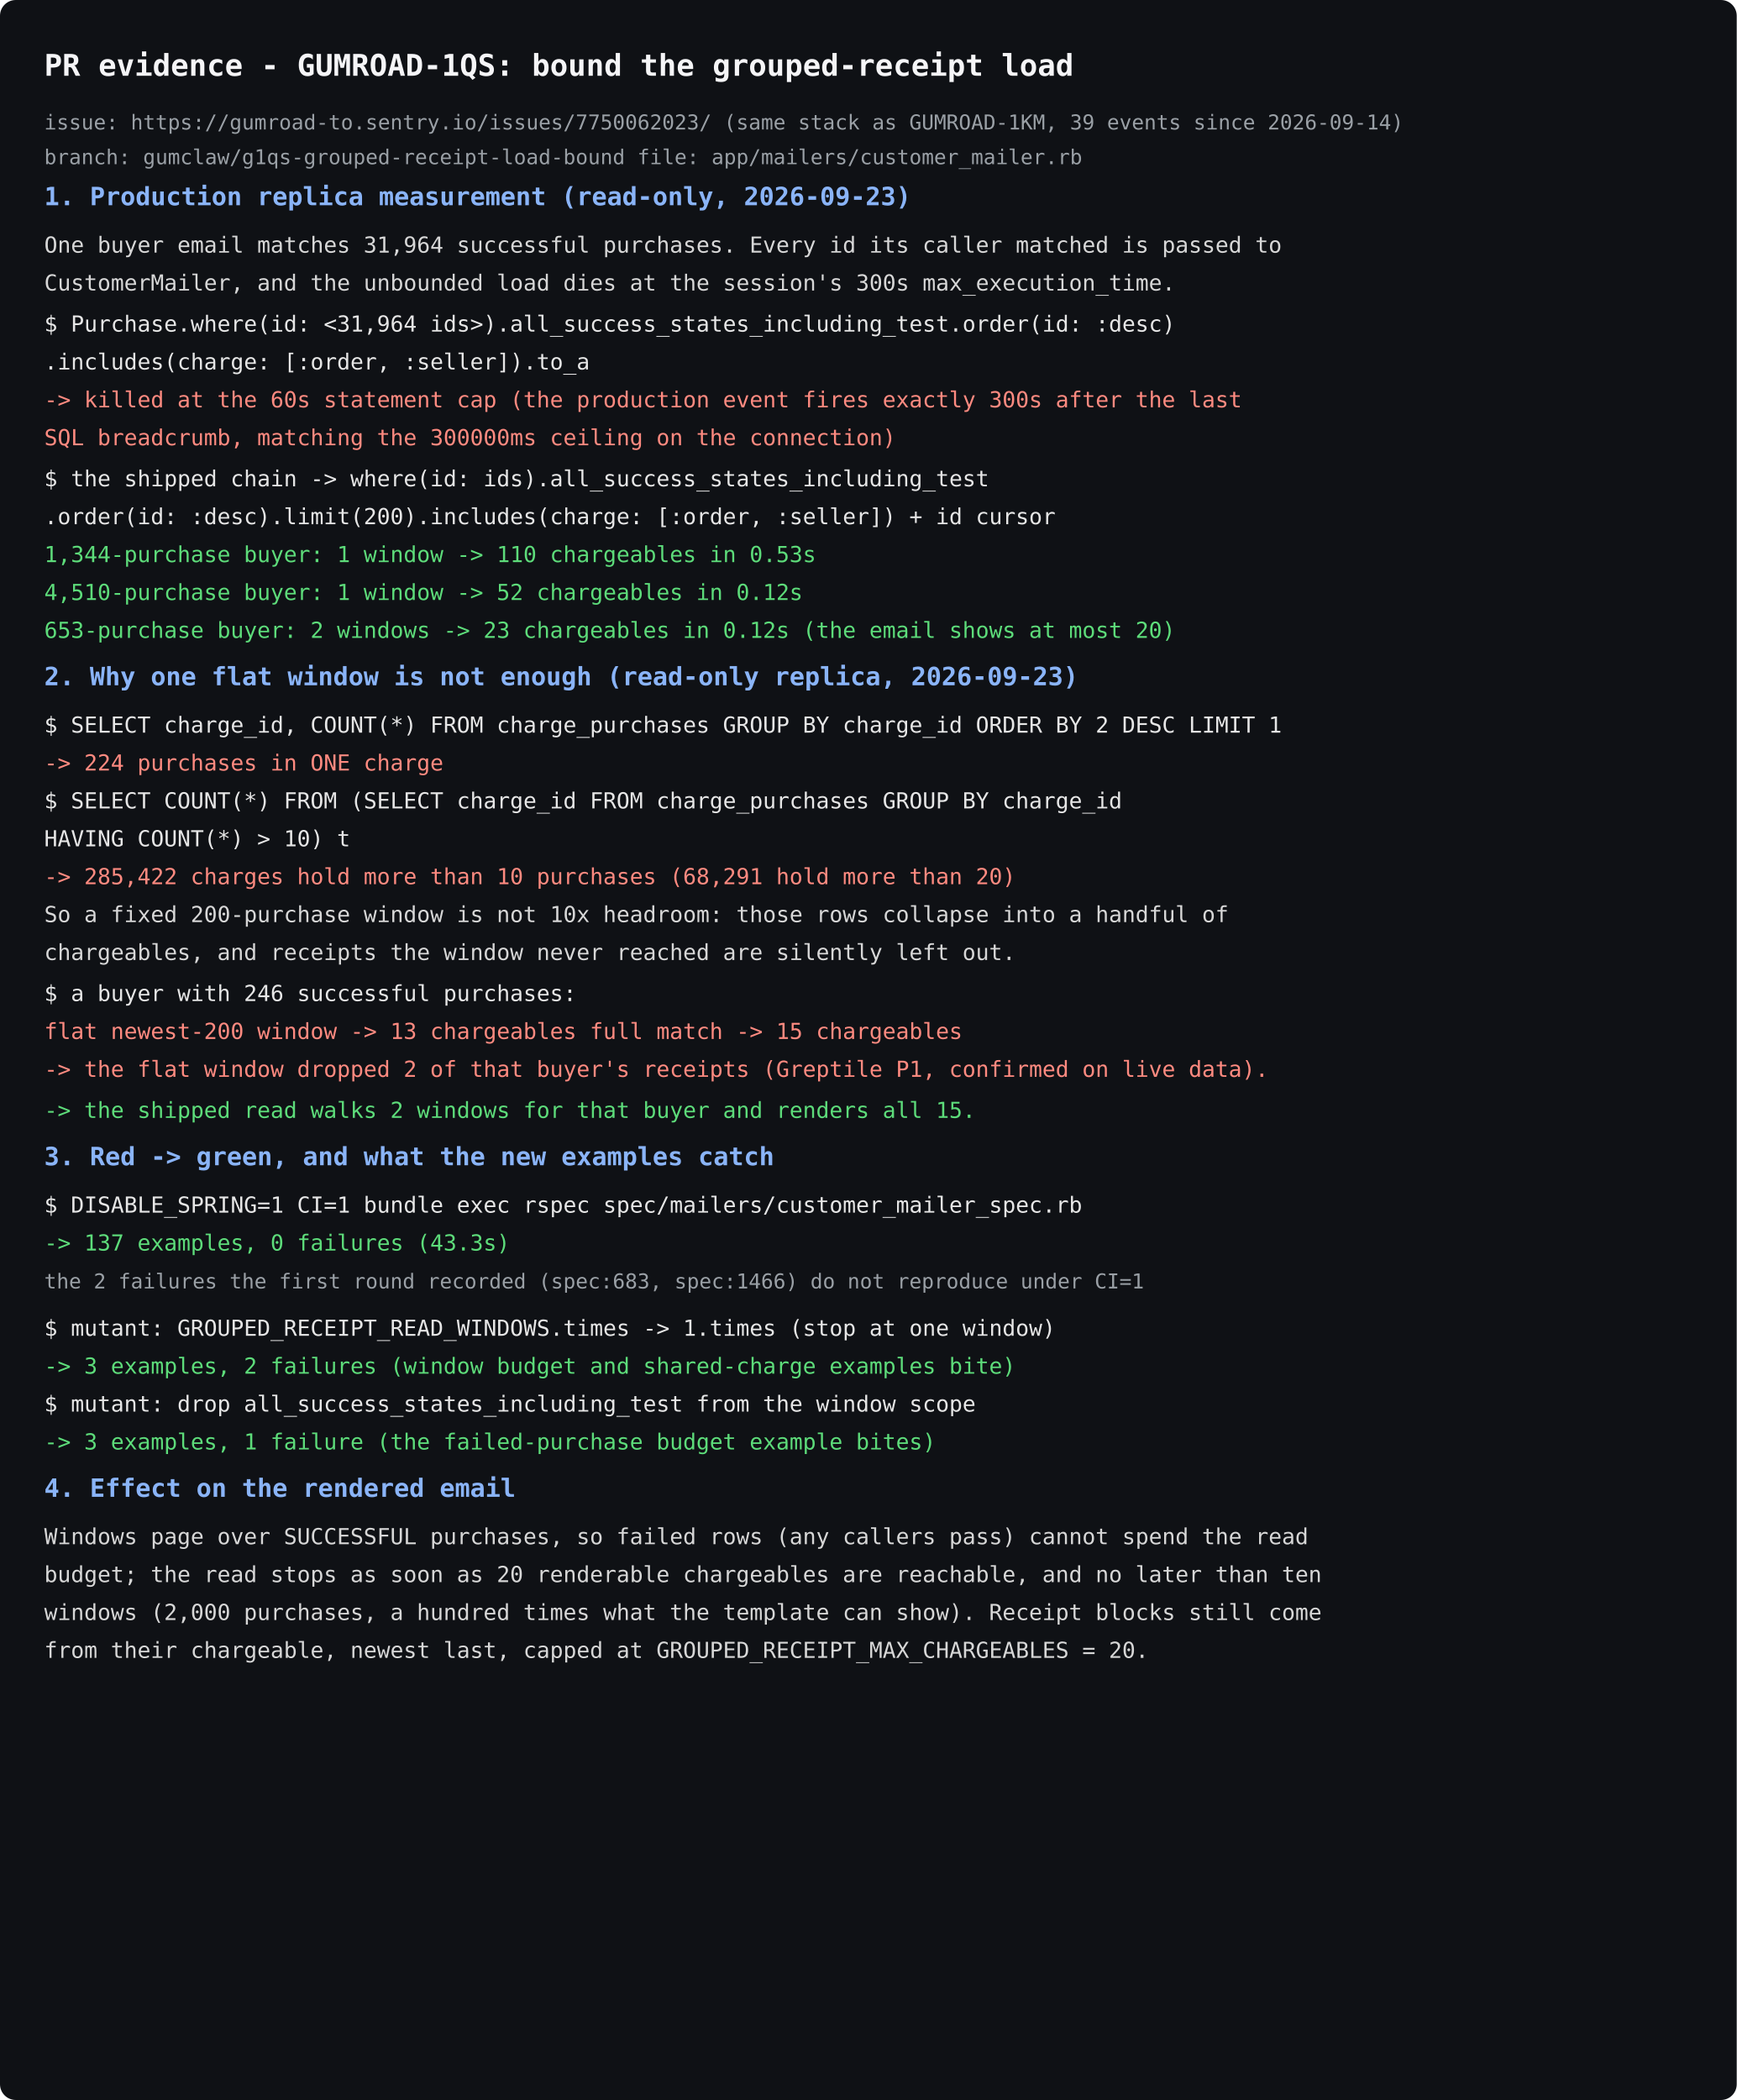
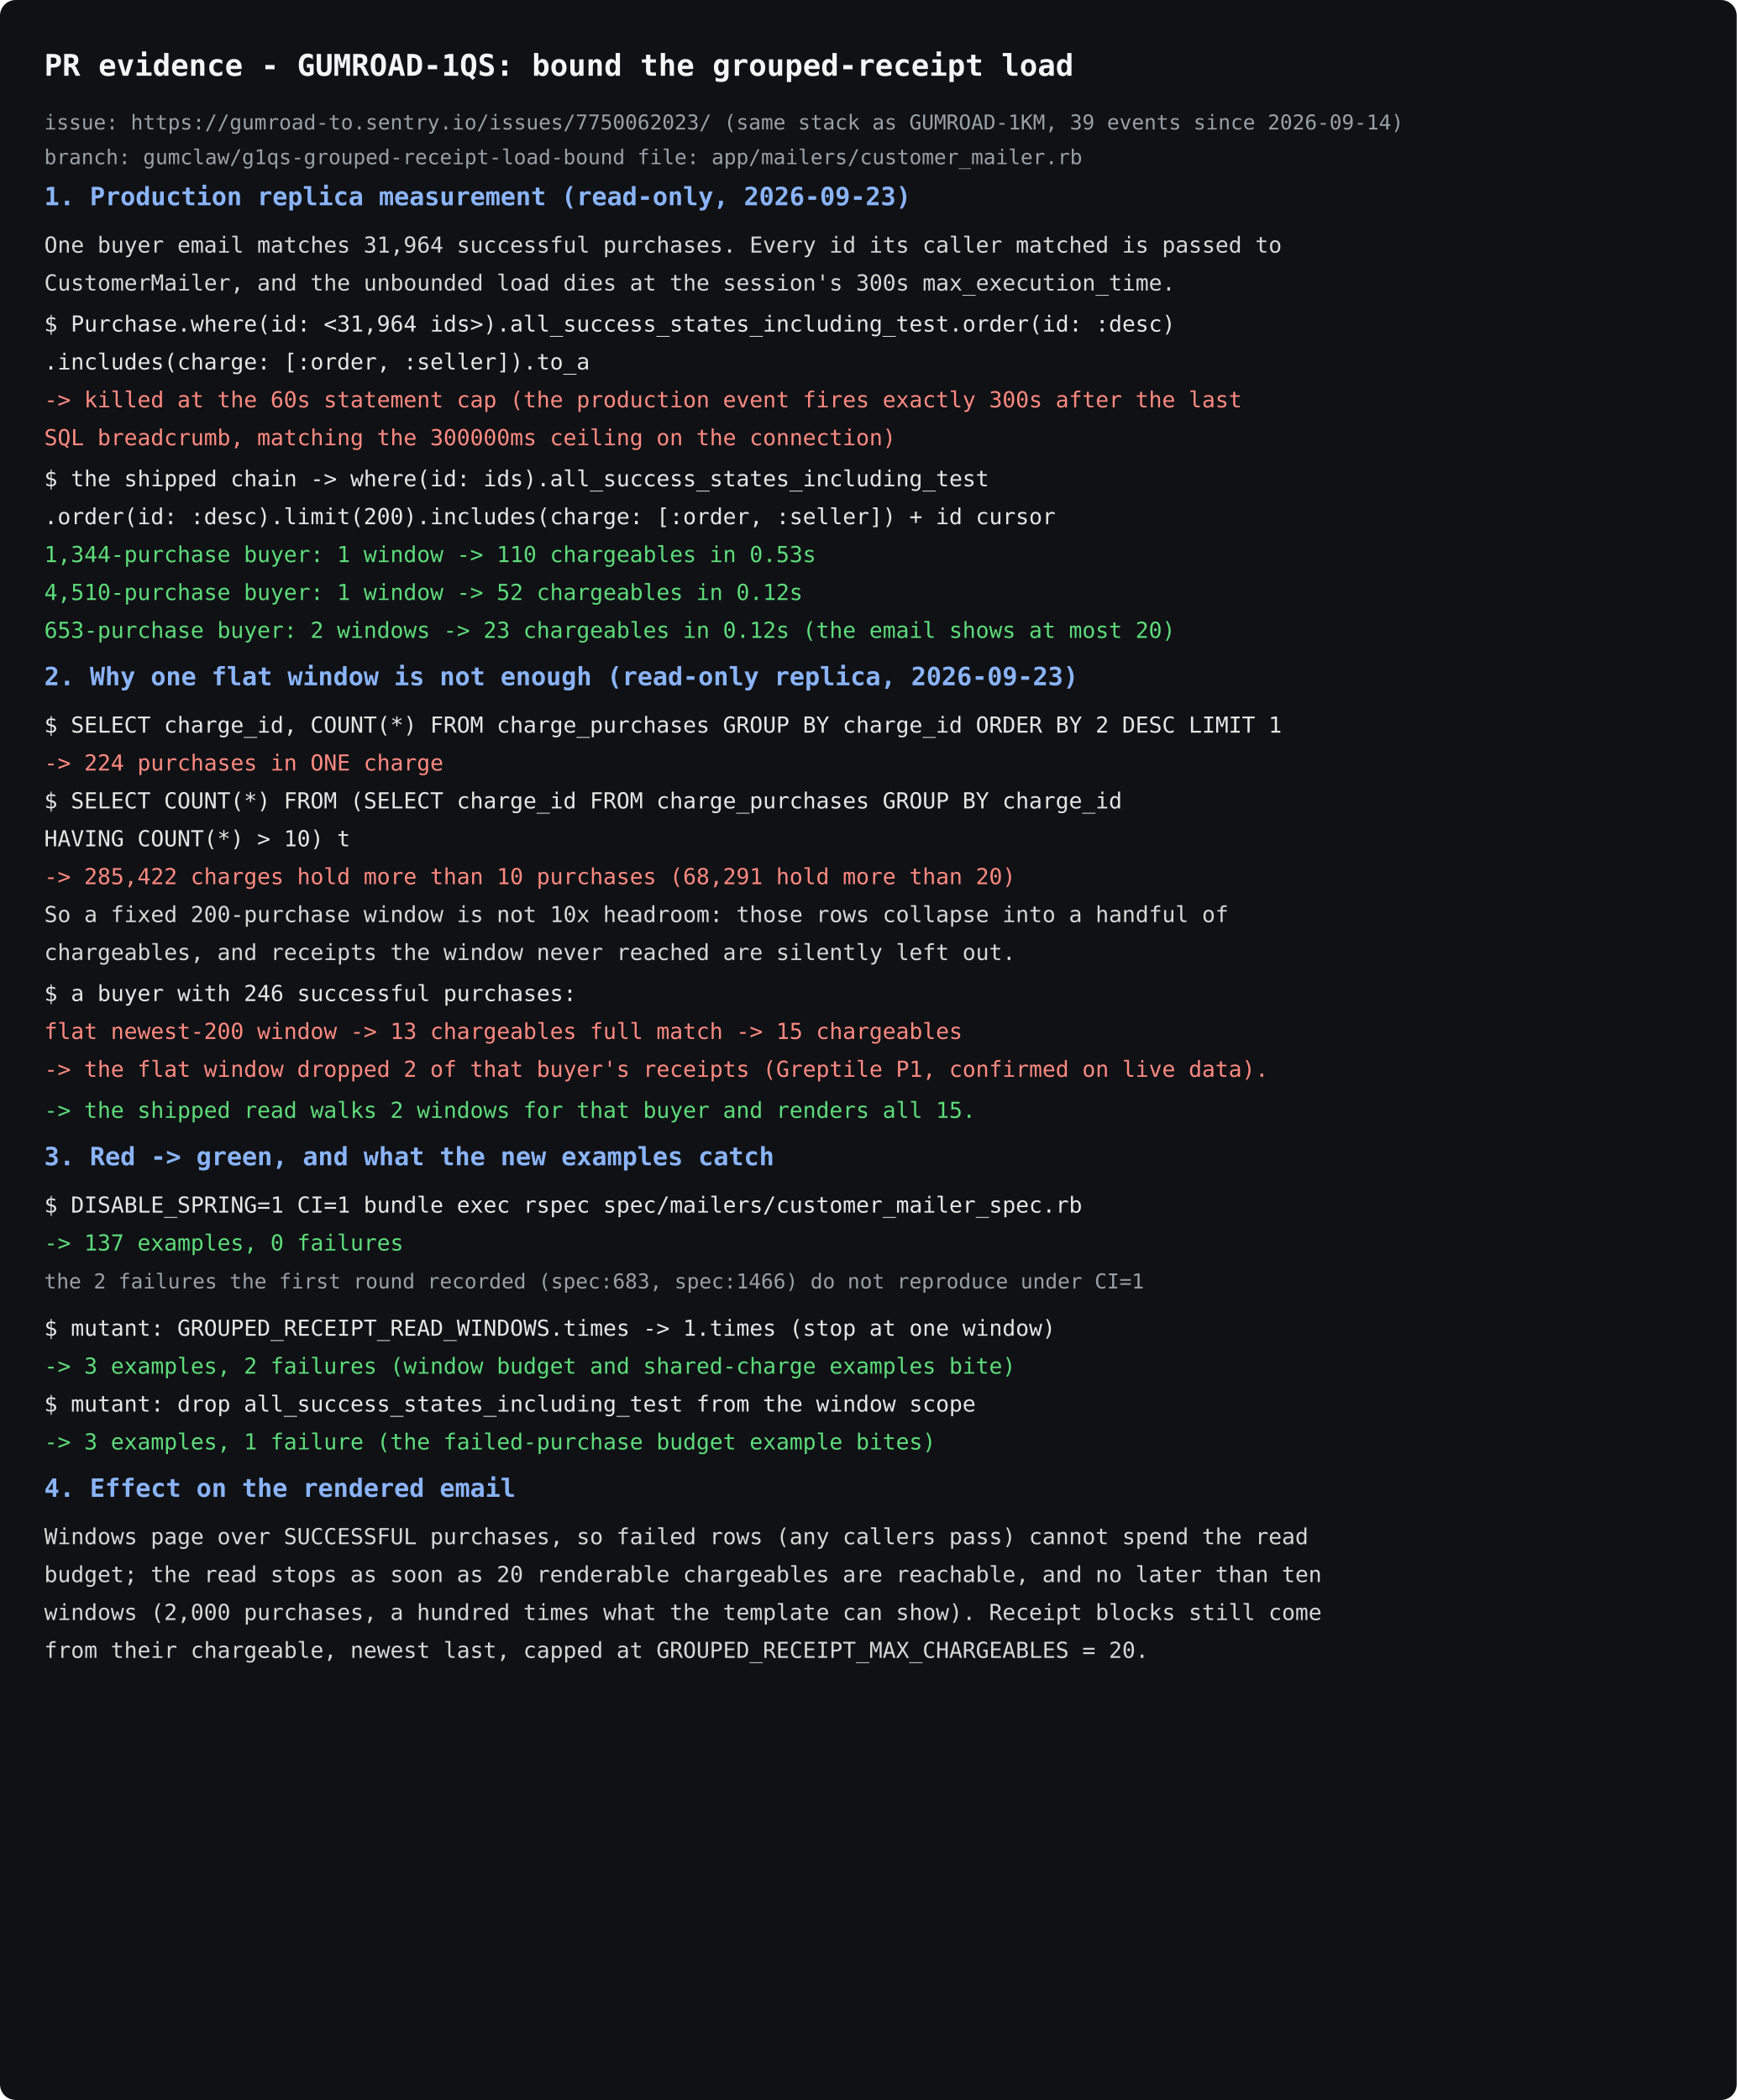
<svg xmlns="http://www.w3.org/2000/svg" width="1100" height="1330" viewBox="0 0 1100 1330">
  <rect width="100%" height="100%" rx="10" fill="#0f1115" />
  <text x="28" y="48" font-family="Menlo,monospace" font-size="19" font-weight="bold" fill="#f5f5f7">PR evidence - GUMROAD-1QS: bound the grouped-receipt load</text>
  <text x="28" y="82" font-family="Menlo,monospace" font-size="13" fill="#9aa0a6">issue: https://gumroad-to.sentry.io/issues/7750062023/  (same stack as GUMROAD-1KM, 39 events since 2026-09-14)</text>
  <text x="28" y="104" font-family="Menlo,monospace" font-size="13" fill="#9aa0a6">branch: gumclaw/g1qs-grouped-receipt-load-bound   file: app/mailers/customer_mailer.rb</text>
  <text x="28" y="130" font-family="Menlo,monospace" font-size="16" font-weight="bold" fill="#8ab4f8">1. Production replica measurement (read-only, 2026-09-23)</text>
  <text x="28" y="160" font-family="Menlo,monospace" font-size="14" fill="#d7d7d7">One buyer email matches 31,964 successful purchases. Every id its caller matched is passed to</text>
  <text x="28" y="184" font-family="Menlo,monospace" font-size="14" fill="#d7d7d7">CustomerMailer, and the unbounded load dies at the session's 300s max_execution_time.</text>
  <text x="28" y="210" font-family="Menlo,monospace" font-size="14" fill="#e6e6e6">$ Purchase.where(id: &lt;31,964 ids&gt;).all_success_states_including_test.order(id: :desc)</text>
  <text x="28" y="234" font-family="Menlo,monospace" font-size="14" fill="#e6e6e6">  .includes(charge: [:order, :seller]).to_a</text>
  <text x="28" y="258" font-family="Menlo,monospace" font-size="14" fill="#ff8a80">  -&gt; killed at the 60s statement cap   (the production event fires exactly 300s after the last</text>
  <text x="28" y="282" font-family="Menlo,monospace" font-size="14" fill="#ff8a80">     SQL breadcrumb, matching the 300000ms ceiling on the connection)</text>
  <text x="28" y="308" font-family="Menlo,monospace" font-size="14" fill="#e6e6e6">$ the shipped chain -&gt; where(id: ids).all_success_states_including_test</text>
  <text x="28" y="332" font-family="Menlo,monospace" font-size="14" fill="#e6e6e6">    .order(id: :desc).limit(200).includes(charge: [:order, :seller]) + id cursor</text>
  <text x="28" y="356" font-family="Menlo,monospace" font-size="14" fill="#5ddc7a">  1,344-purchase buyer: 1 window -&gt; 110 chargeables in 0.53s</text>
  <text x="28" y="380" font-family="Menlo,monospace" font-size="14" fill="#5ddc7a">  4,510-purchase buyer: 1 window -&gt;  52 chargeables in 0.12s</text>
  <text x="28" y="404" font-family="Menlo,monospace" font-size="14" fill="#5ddc7a">    653-purchase buyer: 2 windows -&gt; 23 chargeables in 0.12s   (the email shows at most 20)</text>
  <text x="28" y="434" font-family="Menlo,monospace" font-size="16" font-weight="bold" fill="#8ab4f8">2. Why one flat window is not enough (read-only replica, 2026-09-23)</text>
  <text x="28" y="464" font-family="Menlo,monospace" font-size="14" fill="#e6e6e6">$ SELECT charge_id, COUNT(*) FROM charge_purchases GROUP BY charge_id ORDER BY 2 DESC LIMIT 1</text>
  <text x="28" y="488" font-family="Menlo,monospace" font-size="14" fill="#ff8a80">  -&gt; 224 purchases in ONE charge</text>
  <text x="28" y="512" font-family="Menlo,monospace" font-size="14" fill="#e6e6e6">$ SELECT COUNT(*) FROM (SELECT charge_id FROM charge_purchases GROUP BY charge_id</text>
  <text x="28" y="536" font-family="Menlo,monospace" font-size="14" fill="#e6e6e6">  HAVING COUNT(*) &gt; 10) t</text>
  <text x="28" y="560" font-family="Menlo,monospace" font-size="14" fill="#ff8a80">  -&gt; 285,422 charges hold more than 10 purchases (68,291 hold more than 20)</text>
  <text x="28" y="584" font-family="Menlo,monospace" font-size="14" fill="#d7d7d7">So a fixed 200-purchase window is not 10x headroom: those rows collapse into a handful of</text>
  <text x="28" y="608" font-family="Menlo,monospace" font-size="14" fill="#d7d7d7">chargeables, and receipts the window never reached are silently left out.</text>
  <text x="28" y="634" font-family="Menlo,monospace" font-size="14" fill="#e6e6e6">$ a buyer with 246 successful purchases:</text>
  <text x="28" y="658" font-family="Menlo,monospace" font-size="14" fill="#ff8a80">    flat newest-200 window -&gt; 13 chargeables     full match -&gt; 15 chargeables</text>
  <text x="28" y="682" font-family="Menlo,monospace" font-size="14" fill="#ff8a80">  -&gt; the flat window dropped 2 of that buyer's receipts (Greptile P1, confirmed on live data).</text>
  <text x="28" y="708" font-family="Menlo,monospace" font-size="14" fill="#5ddc7a">  -&gt; the shipped read walks 2 windows for that buyer and renders all 15.</text>
  <text x="28" y="738" font-family="Menlo,monospace" font-size="16" font-weight="bold" fill="#8ab4f8">3. Red -&gt; green, and what the new examples catch</text>
  <text x="28" y="768" font-family="Menlo,monospace" font-size="14" fill="#e6e6e6">$ DISABLE_SPRING=1 CI=1 bundle exec rspec spec/mailers/customer_mailer_spec.rb</text>
-   <text x="28" y="792" font-family="Menlo,monospace" font-size="14" fill="#5ddc7a">  -&gt; 137 examples, 0 failures (43.3s)</text>
+   <text x="28" y="792" font-family="Menlo,monospace" font-size="14" fill="#5ddc7a">  -&gt; 137 examples, 0 failures</text>
  <text x="28" y="816" font-family="Menlo,monospace" font-size="13" fill="#9aa0a6">  the 2 failures the first round recorded (spec:683, spec:1466) do not reproduce under CI=1</text>
  <text x="28" y="846" font-family="Menlo,monospace" font-size="14" fill="#e6e6e6">$ mutant: GROUPED_RECEIPT_READ_WINDOWS.times -&gt; 1.times   (stop at one window)</text>
  <text x="28" y="870" font-family="Menlo,monospace" font-size="14" fill="#5ddc7a">  -&gt; 3 examples, 2 failures   (window budget and shared-charge examples bite)</text>
  <text x="28" y="894" font-family="Menlo,monospace" font-size="14" fill="#e6e6e6">$ mutant: drop all_success_states_including_test from the window scope</text>
  <text x="28" y="918" font-family="Menlo,monospace" font-size="14" fill="#5ddc7a">  -&gt; 3 examples, 1 failure    (the failed-purchase budget example bites)</text>
  <text x="28" y="948" font-family="Menlo,monospace" font-size="16" font-weight="bold" fill="#8ab4f8">4. Effect on the rendered email</text>
  <text x="28" y="978" font-family="Menlo,monospace" font-size="14" fill="#d7d7d7">Windows page over SUCCESSFUL purchases, so failed rows (any callers pass) cannot spend the read</text>
  <text x="28" y="1002" font-family="Menlo,monospace" font-size="14" fill="#d7d7d7">budget; the read stops as soon as 20 renderable chargeables are reachable, and no later than ten</text>
  <text x="28" y="1026" font-family="Menlo,monospace" font-size="14" fill="#d7d7d7">windows (2,000 purchases, a hundred times what the template can show). Receipt blocks still come</text>
  <text x="28" y="1050" font-family="Menlo,monospace" font-size="14" fill="#d7d7d7">from their chargeable, newest last, capped at GROUPED_RECEIPT_MAX_CHARGEABLES = 20.</text>
</svg>
